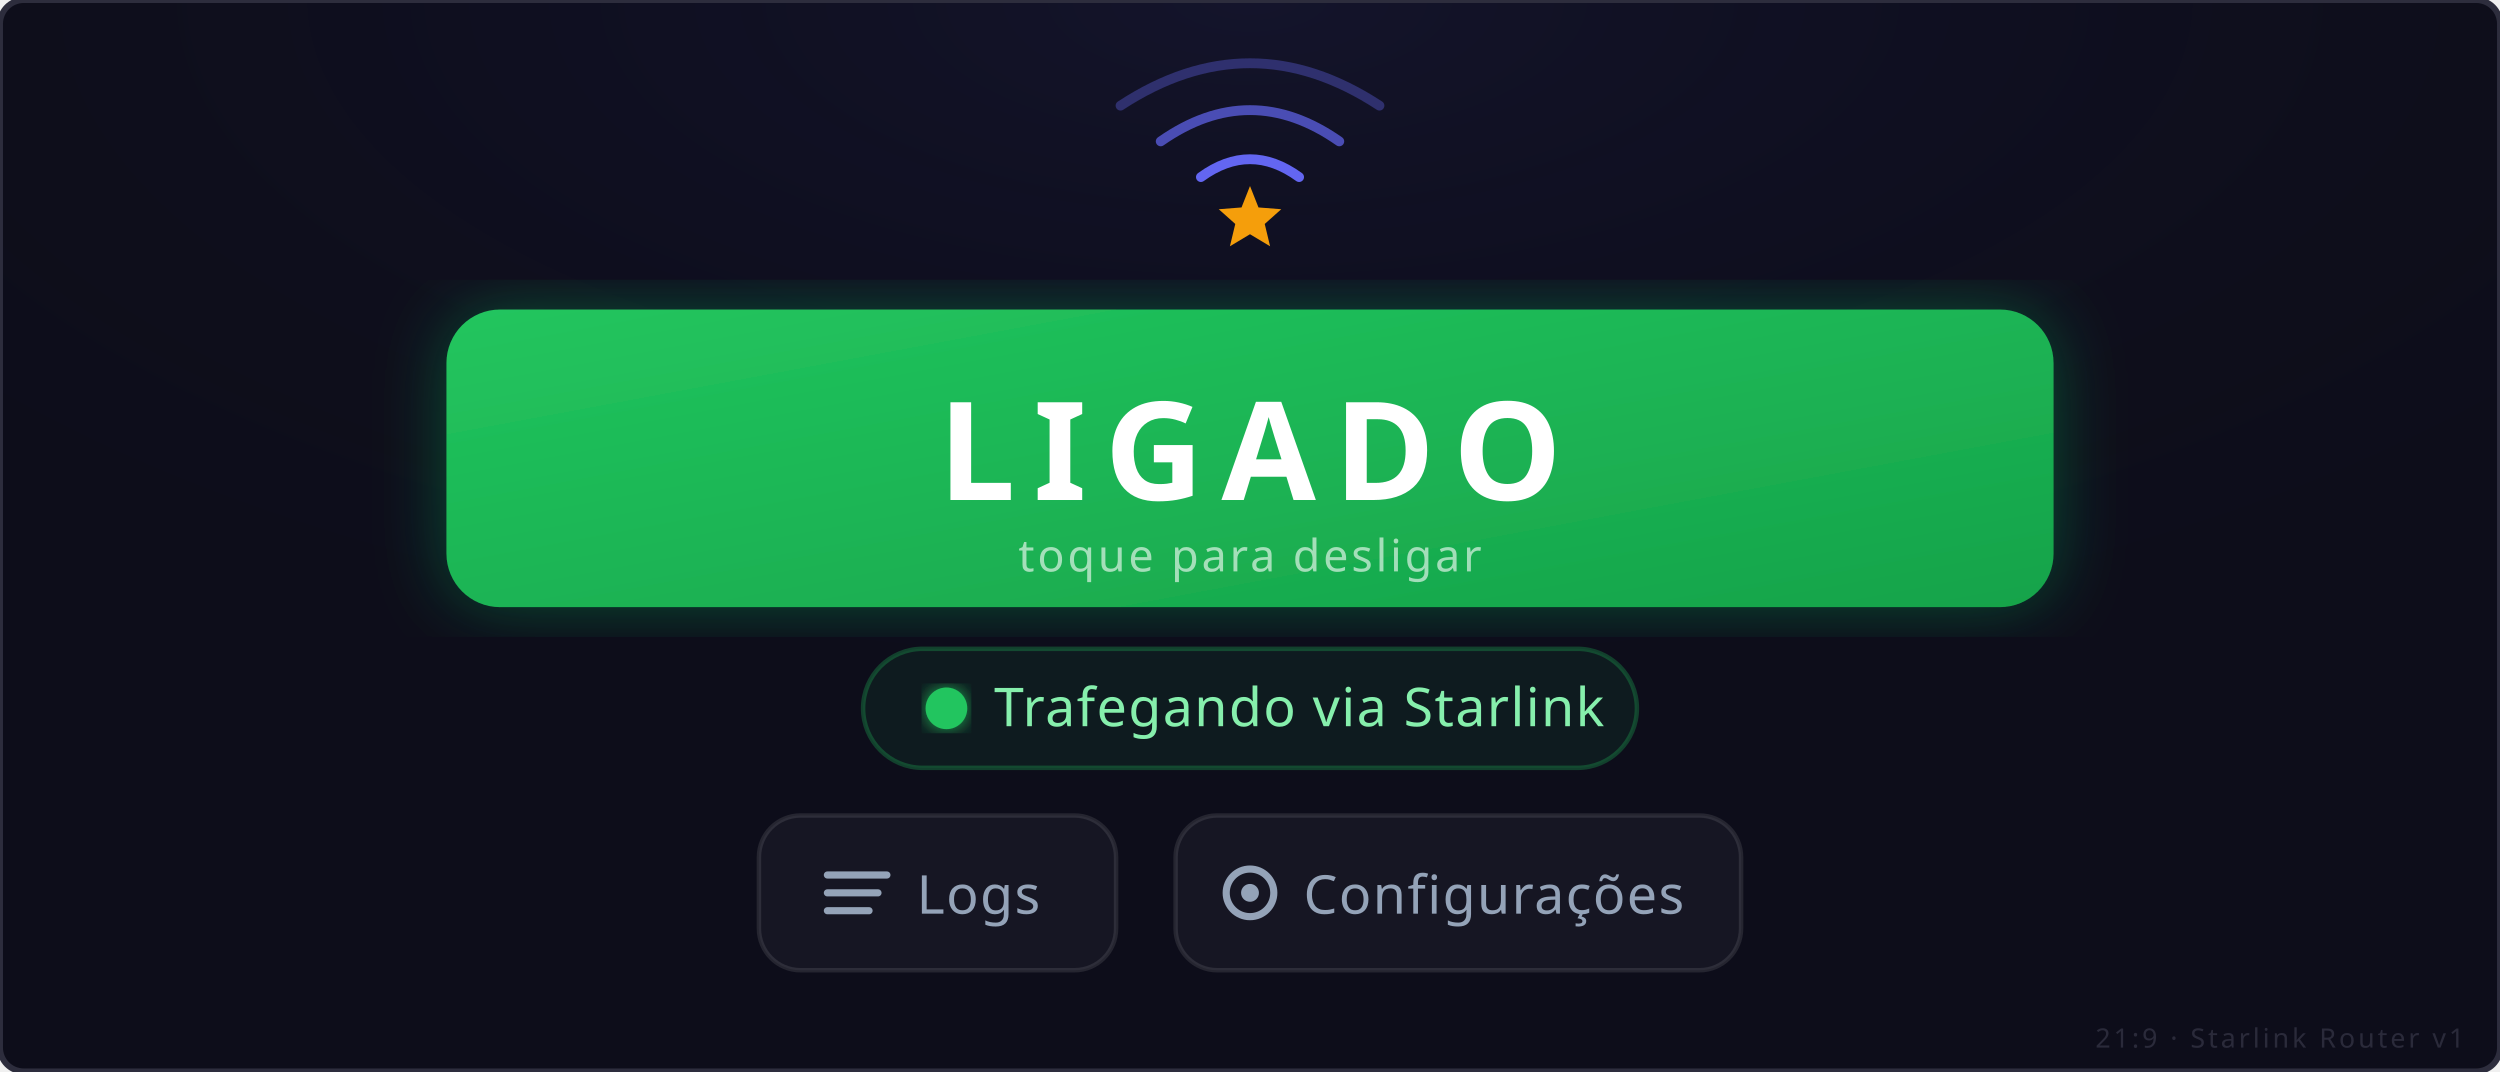
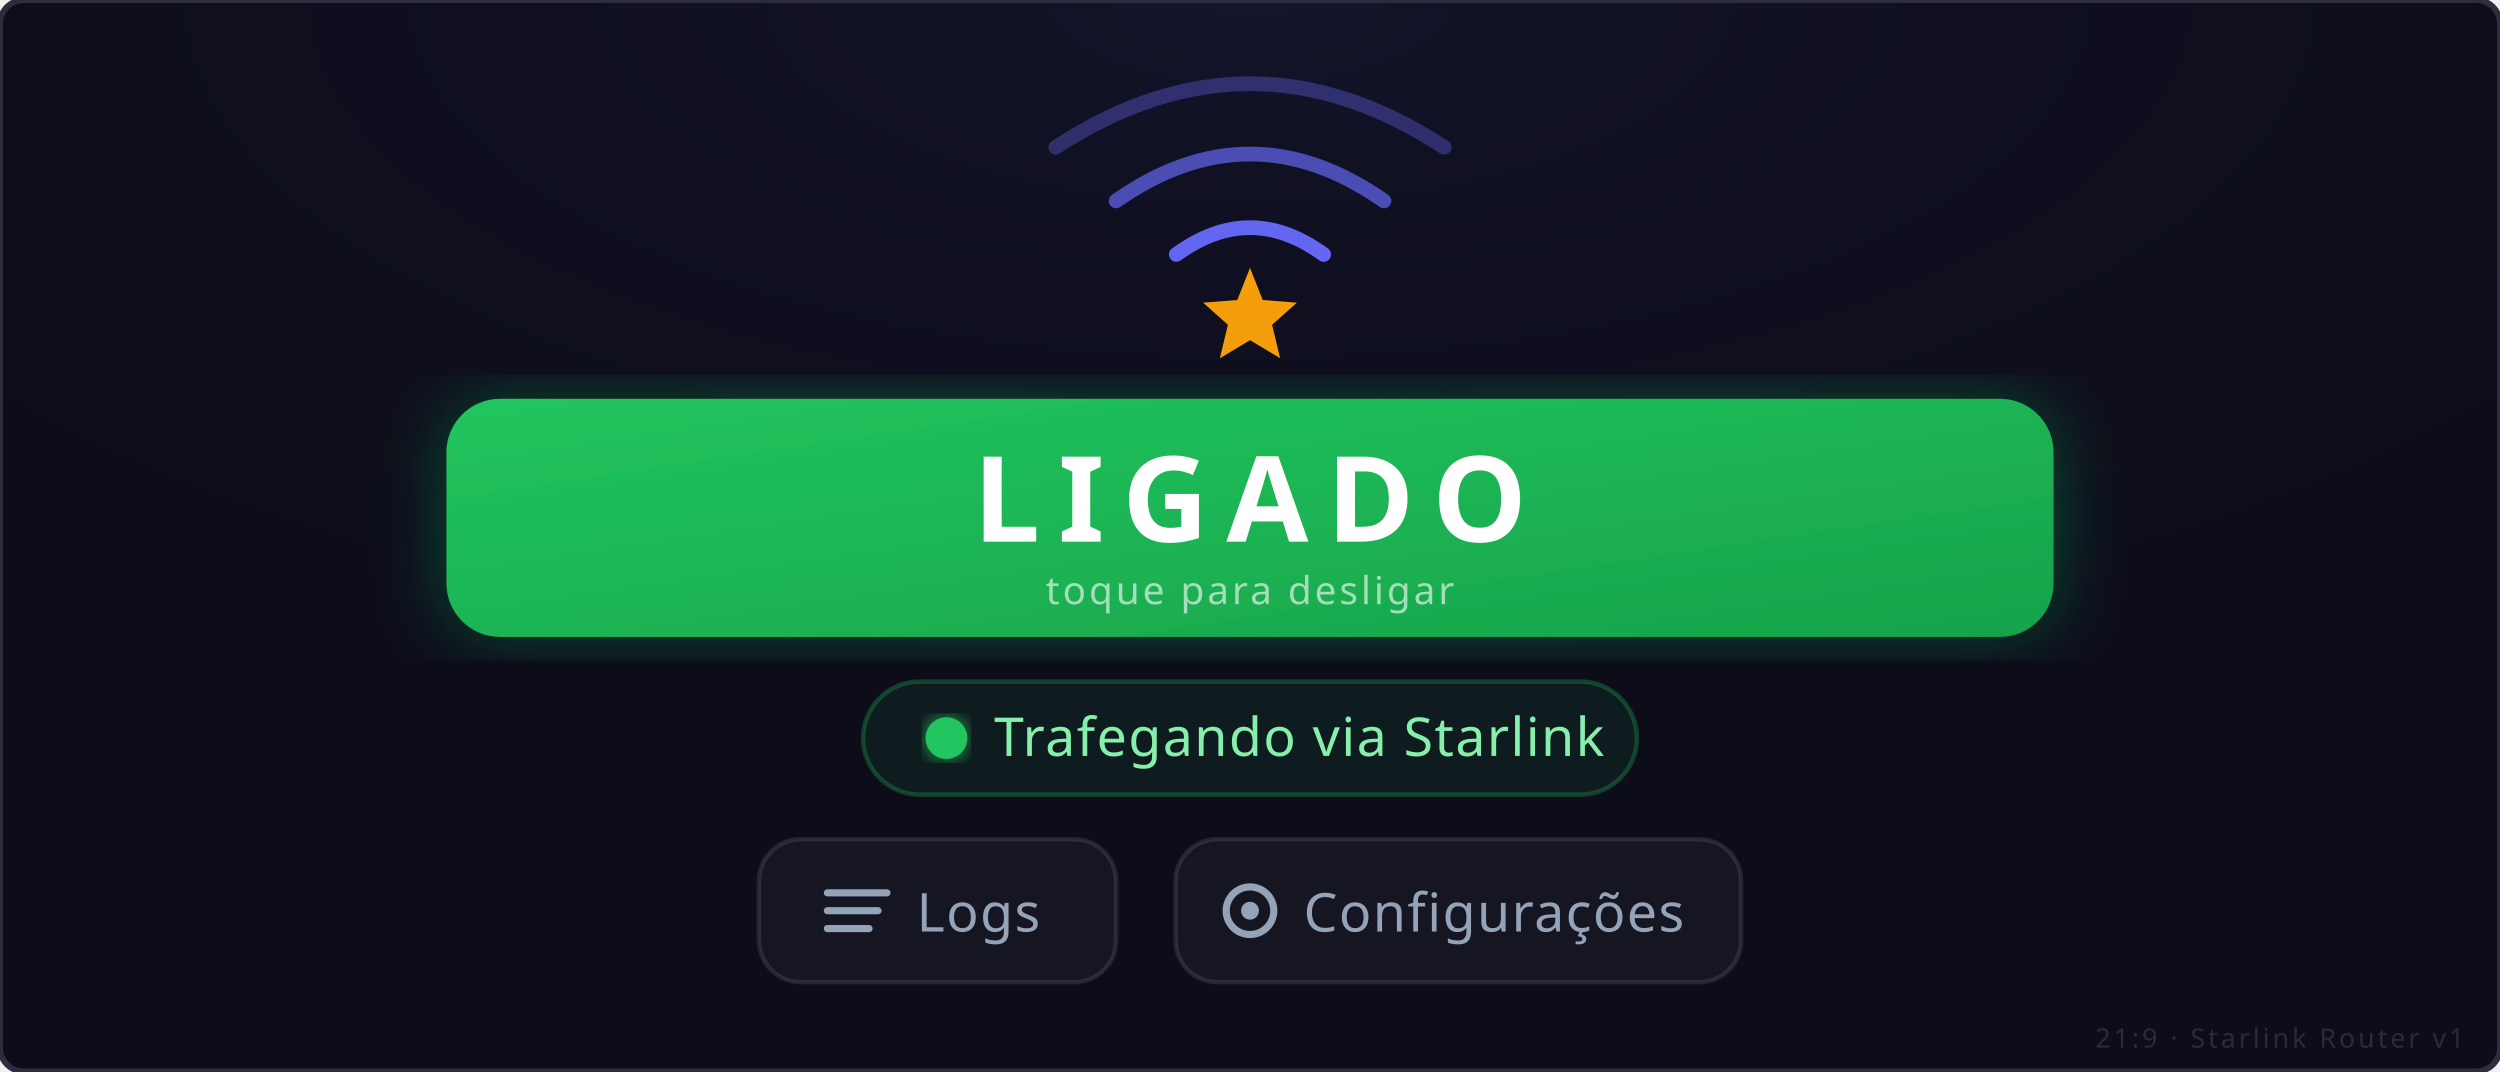
<svg xmlns="http://www.w3.org/2000/svg" viewBox="0 0 840 360" width="840" height="360">
  <defs>
    <linearGradient id="btnGrad" x1="0%" y1="0%" x2="100%" y2="100%">
      <stop offset="0%" style="stop-color:#22c55e" />
      <stop offset="100%" style="stop-color:#16a34a" />
    </linearGradient>
    <radialGradient id="bgGlow" cx="50%" cy="0%" r="70%">
      <stop offset="0%" style="stop-color:#6366f1;stop-opacity:0.08" />
      <stop offset="100%" style="stop-color:#0d0d1a;stop-opacity:0" />
    </radialGradient>
    <filter id="btnShadow">
      <feDropShadow dx="0" dy="0" stdDeviation="12" flood-color="#22c55e" flood-opacity="0.35" />
    </filter>
    <filter id="dotGlow">
      <feDropShadow dx="0" dy="0" stdDeviation="3" flood-color="#22c55e" flood-opacity="0.9" />
    </filter>
  </defs>
  <rect width="840" height="360" rx="8" fill="#0d0d1a" />
  <rect width="840" height="360" rx="8" fill="url(#bgGlow)" />
  <rect width="840" height="360" rx="8" fill="none" stroke="#2d2d3d" stroke-width="2" />
-   <g transform="translate(420,52) scale(1.5) translate(-420,-92)">
+   <g transform="translate(420,63) scale(2.25) translate(-420,-87)">
    <path d="M420,99 L421.9,103.8 L427,104.2 L423.3,107.5 L424.5,112.5 L420,109.8 L415.5,112.5 L416.7,107.5 L413,104.2 L418.1,103.8 Z" fill="#F59E0B" />
    <path d="M409 97 Q420 89 431 97" stroke="#6366f1" stroke-width="2.2" stroke-linecap="round" fill="none" />
    <path d="M400 89 Q420 75 440 89" stroke="#6366f1" stroke-width="2.2" stroke-linecap="round" fill="none" opacity="0.7" />
    <path d="M391 81 Q420 62 449 81" stroke="#6366f1" stroke-width="2.2" stroke-linecap="round" fill="none" opacity="0.35" />
  </g>
-   <rect x="150" y="104" width="540" height="100" rx="18" fill="url(#btnGrad)" filter="url(#btnShadow)" />
-   <text x="420" y="168" text-anchor="middle" font-family="system-ui,sans-serif" font-size="46" font-weight="800" fill="#ffffff" letter-spacing="6">LIGADO</text>
-   <text x="420" y="192" text-anchor="middle" font-family="system-ui,sans-serif" font-size="15" fill="rgba(255,255,255,0.6)" letter-spacing="1">toque para desligar</text>
-   <rect x="290" y="218" width="260" height="40" rx="20" fill="rgba(34,197,94,0.08)" stroke="rgba(34,197,94,0.28)" stroke-width="1.5" />
-   <circle cx="318" cy="238" r="7" fill="#22c55e" filter="url(#dotGlow)" />
-   <text x="334" y="244" font-family="system-ui,sans-serif" font-size="18" font-weight="500" fill="#86efac" letter-spacing="0.5">Trafegando via Starlink</text>
-   <rect x="255" y="274" width="120" height="52" rx="14" fill="rgba(255,255,255,0.04)" stroke="rgba(255,255,255,0.1)" stroke-width="1.5" />
-   <line x1="278" y1="294" x2="298" y2="294" stroke="#94a3b8" stroke-width="2.4" stroke-linecap="round" />
-   <line x1="278" y1="300" x2="295" y2="300" stroke="#94a3b8" stroke-width="2.4" stroke-linecap="round" />
-   <line x1="278" y1="306" x2="292" y2="306" stroke="#94a3b8" stroke-width="2.4" stroke-linecap="round" />
-   <text x="308" y="307" font-family="system-ui,sans-serif" font-size="18" fill="#94a3b8" letter-spacing="0.5">Logs</text>
-   <rect x="395" y="274" width="190" height="52" rx="14" fill="rgba(255,255,255,0.04)" stroke="rgba(255,255,255,0.1)" stroke-width="1.5" />
-   <circle cx="420" cy="300" r="8" fill="none" stroke="#94a3b8" stroke-width="2.4" />
-   <circle cx="420" cy="300" r="3" fill="#94a3b8" />
-   <text x="438" y="307" font-family="system-ui,sans-serif" font-size="18" fill="#94a3b8" letter-spacing="0.5">Configurações</text>
+   <rect x="150" y="134" width="540" height="80" rx="18" fill="url(#btnGrad)" filter="url(#btnShadow)" />
+   <text x="420" y="182" text-anchor="middle" font-family="system-ui,sans-serif" font-size="40" font-weight="800" fill="#ffffff" letter-spacing="6">LIGADO</text>
+   <text x="420" y="203" text-anchor="middle" font-family="system-ui,sans-serif" font-size="13" fill="rgba(255,255,255,0.6)" letter-spacing="1">toque para desligar</text>
+   <rect x="290" y="229" width="260" height="38" rx="19" fill="rgba(34,197,94,0.08)" stroke="rgba(34,197,94,0.28)" stroke-width="1.5" />
+   <circle cx="318" cy="248" r="7" fill="#22c55e" filter="url(#dotGlow)" />
+   <text x="334" y="254" font-family="system-ui,sans-serif" font-size="18" font-weight="500" fill="#86efac" letter-spacing="0.5">Trafegando via Starlink</text>
+   <rect x="255" y="282" width="120" height="48" rx="14" fill="rgba(255,255,255,0.04)" stroke="rgba(255,255,255,0.1)" stroke-width="1.5" />
+   <line x1="278" y1="300" x2="298" y2="300" stroke="#94a3b8" stroke-width="2.4" stroke-linecap="round" />
+   <line x1="278" y1="306" x2="295" y2="306" stroke="#94a3b8" stroke-width="2.4" stroke-linecap="round" />
+   <line x1="278" y1="312" x2="292" y2="312" stroke="#94a3b8" stroke-width="2.4" stroke-linecap="round" />
+   <text x="308" y="313" font-family="system-ui,sans-serif" font-size="18" fill="#94a3b8" letter-spacing="0.5">Logs</text>
+   <rect x="395" y="282" width="190" height="48" rx="14" fill="rgba(255,255,255,0.04)" stroke="rgba(255,255,255,0.1)" stroke-width="1.5" />
+   <circle cx="420" cy="306" r="8" fill="none" stroke="#94a3b8" stroke-width="2.4" />
+   <circle cx="420" cy="306" r="3" fill="#94a3b8" />
+   <text x="438" y="313" font-family="system-ui,sans-serif" font-size="18" fill="#94a3b8" letter-spacing="0.5">Configurações</text>
  <text x="828" y="352" text-anchor="end" font-family="system-ui,sans-serif" font-size="9" fill="#2a2a3a" letter-spacing="1">21:9 · Starlink Router v1</text>
</svg>
